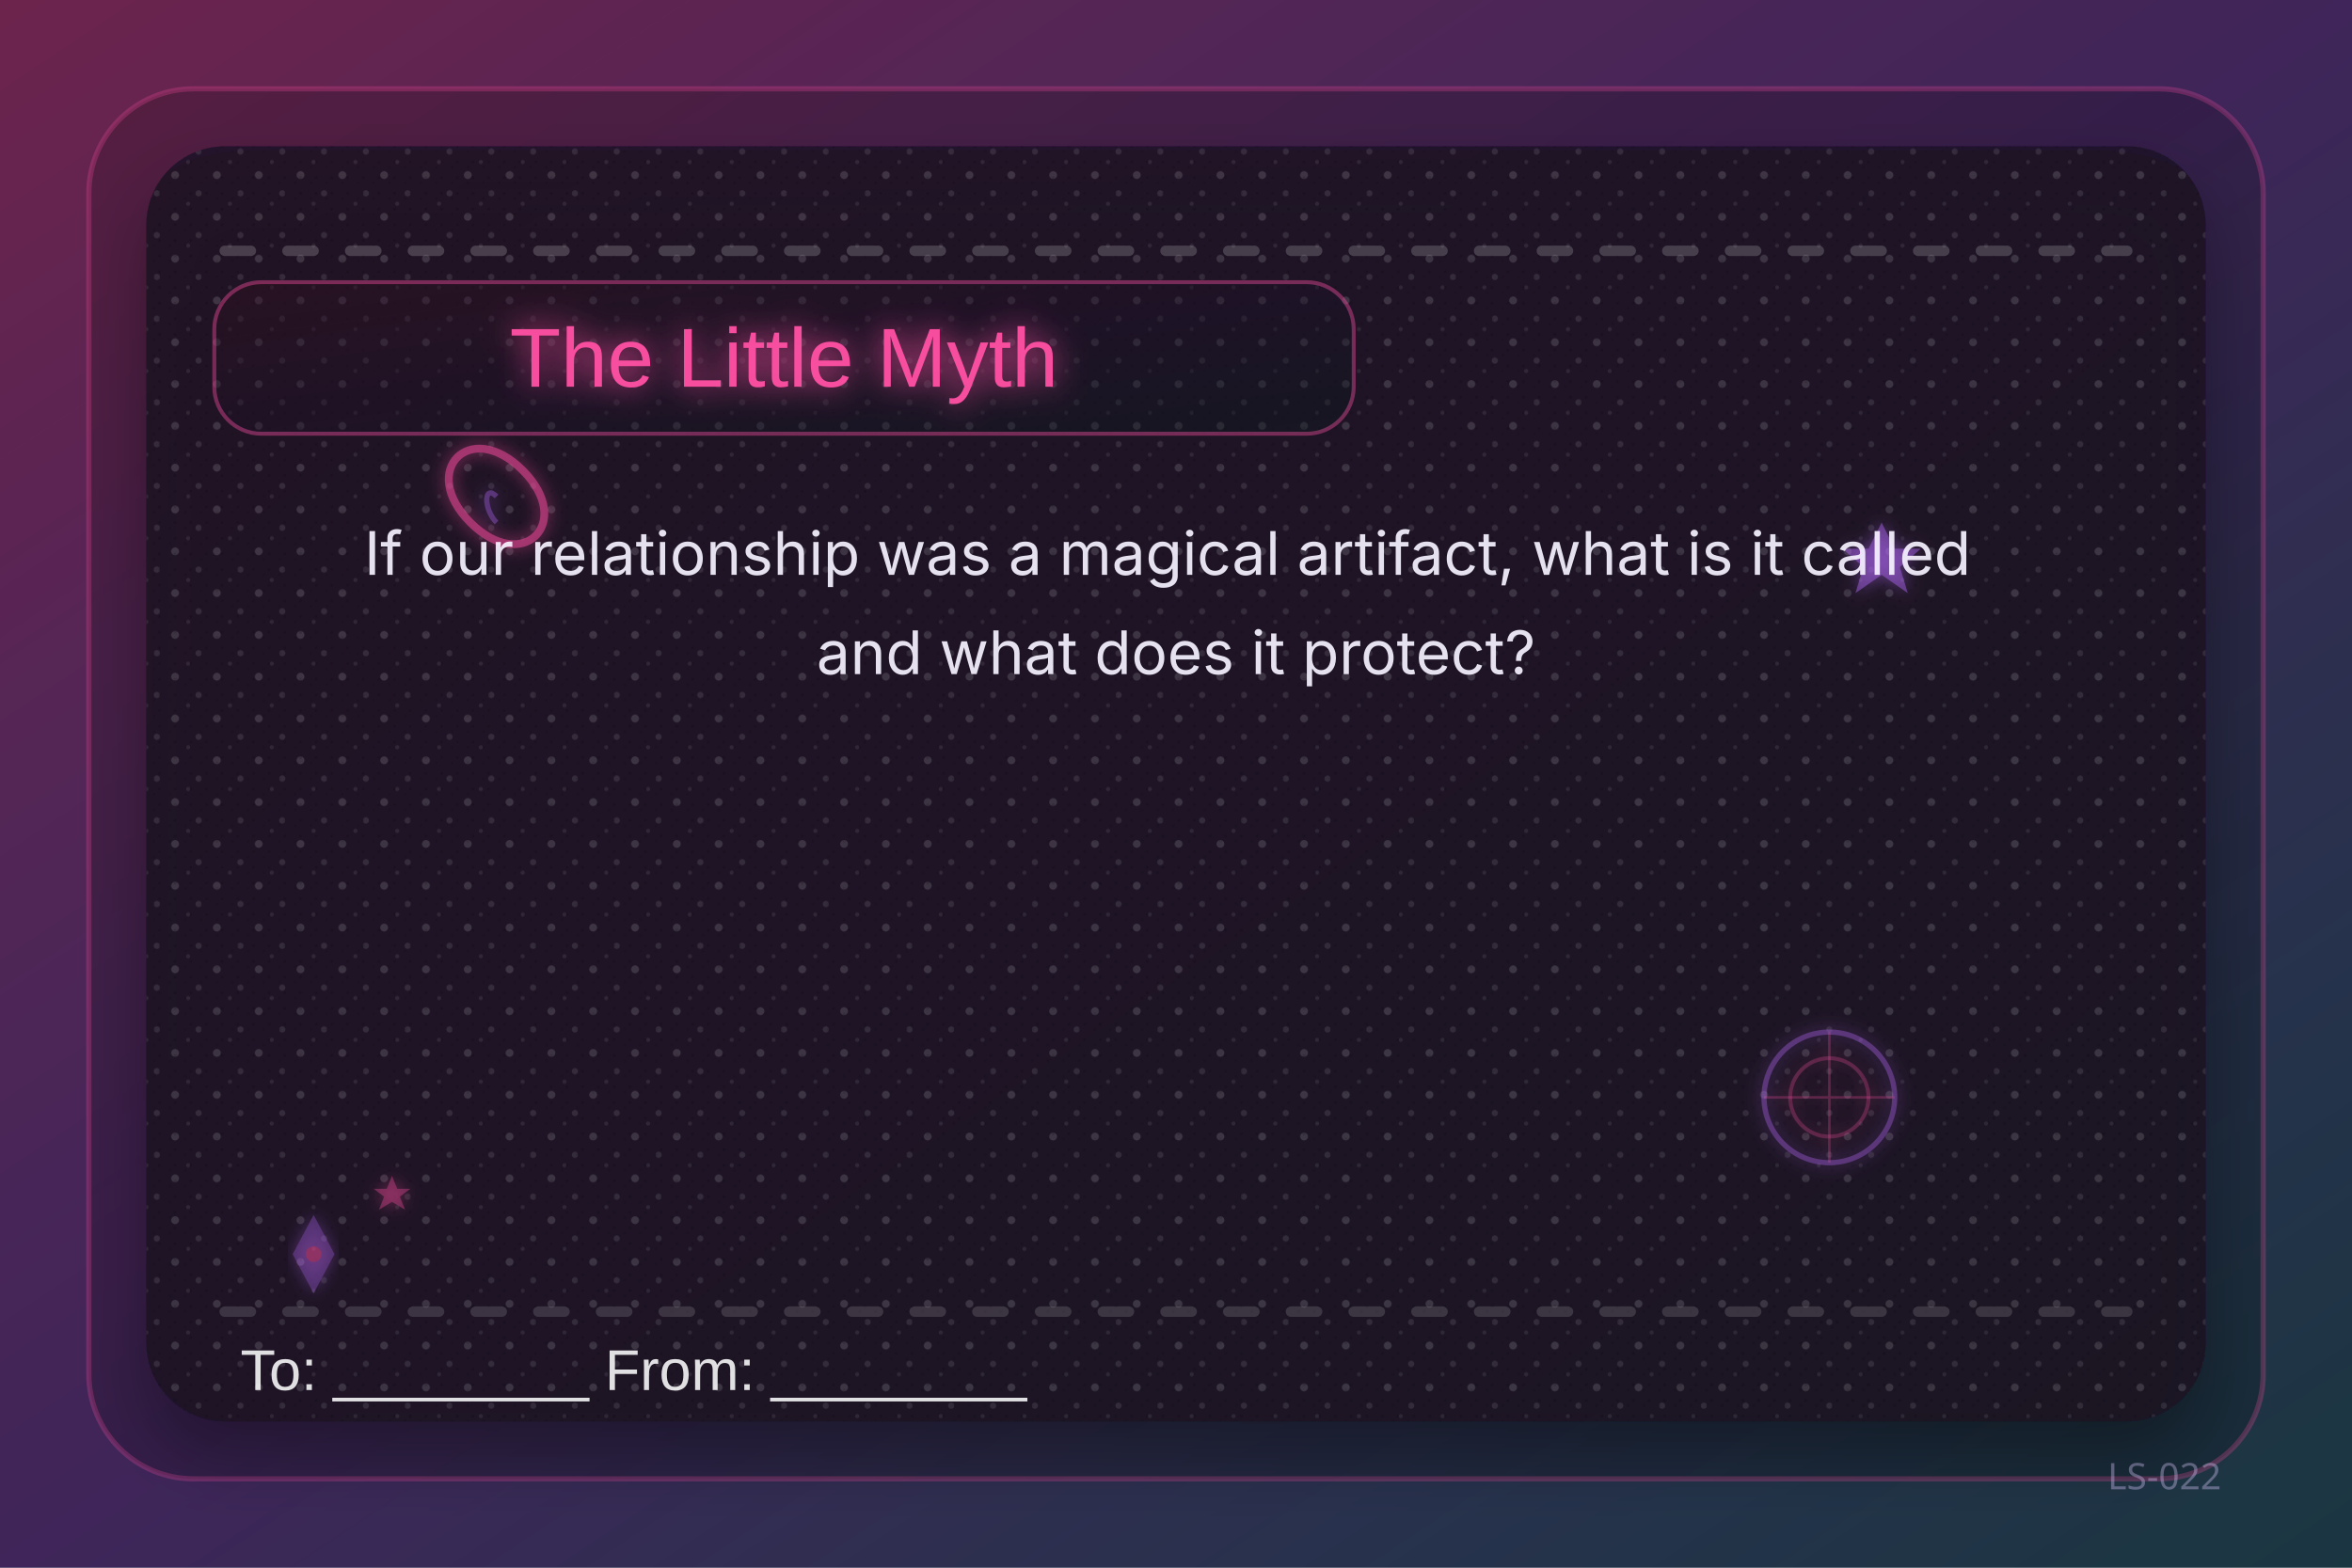
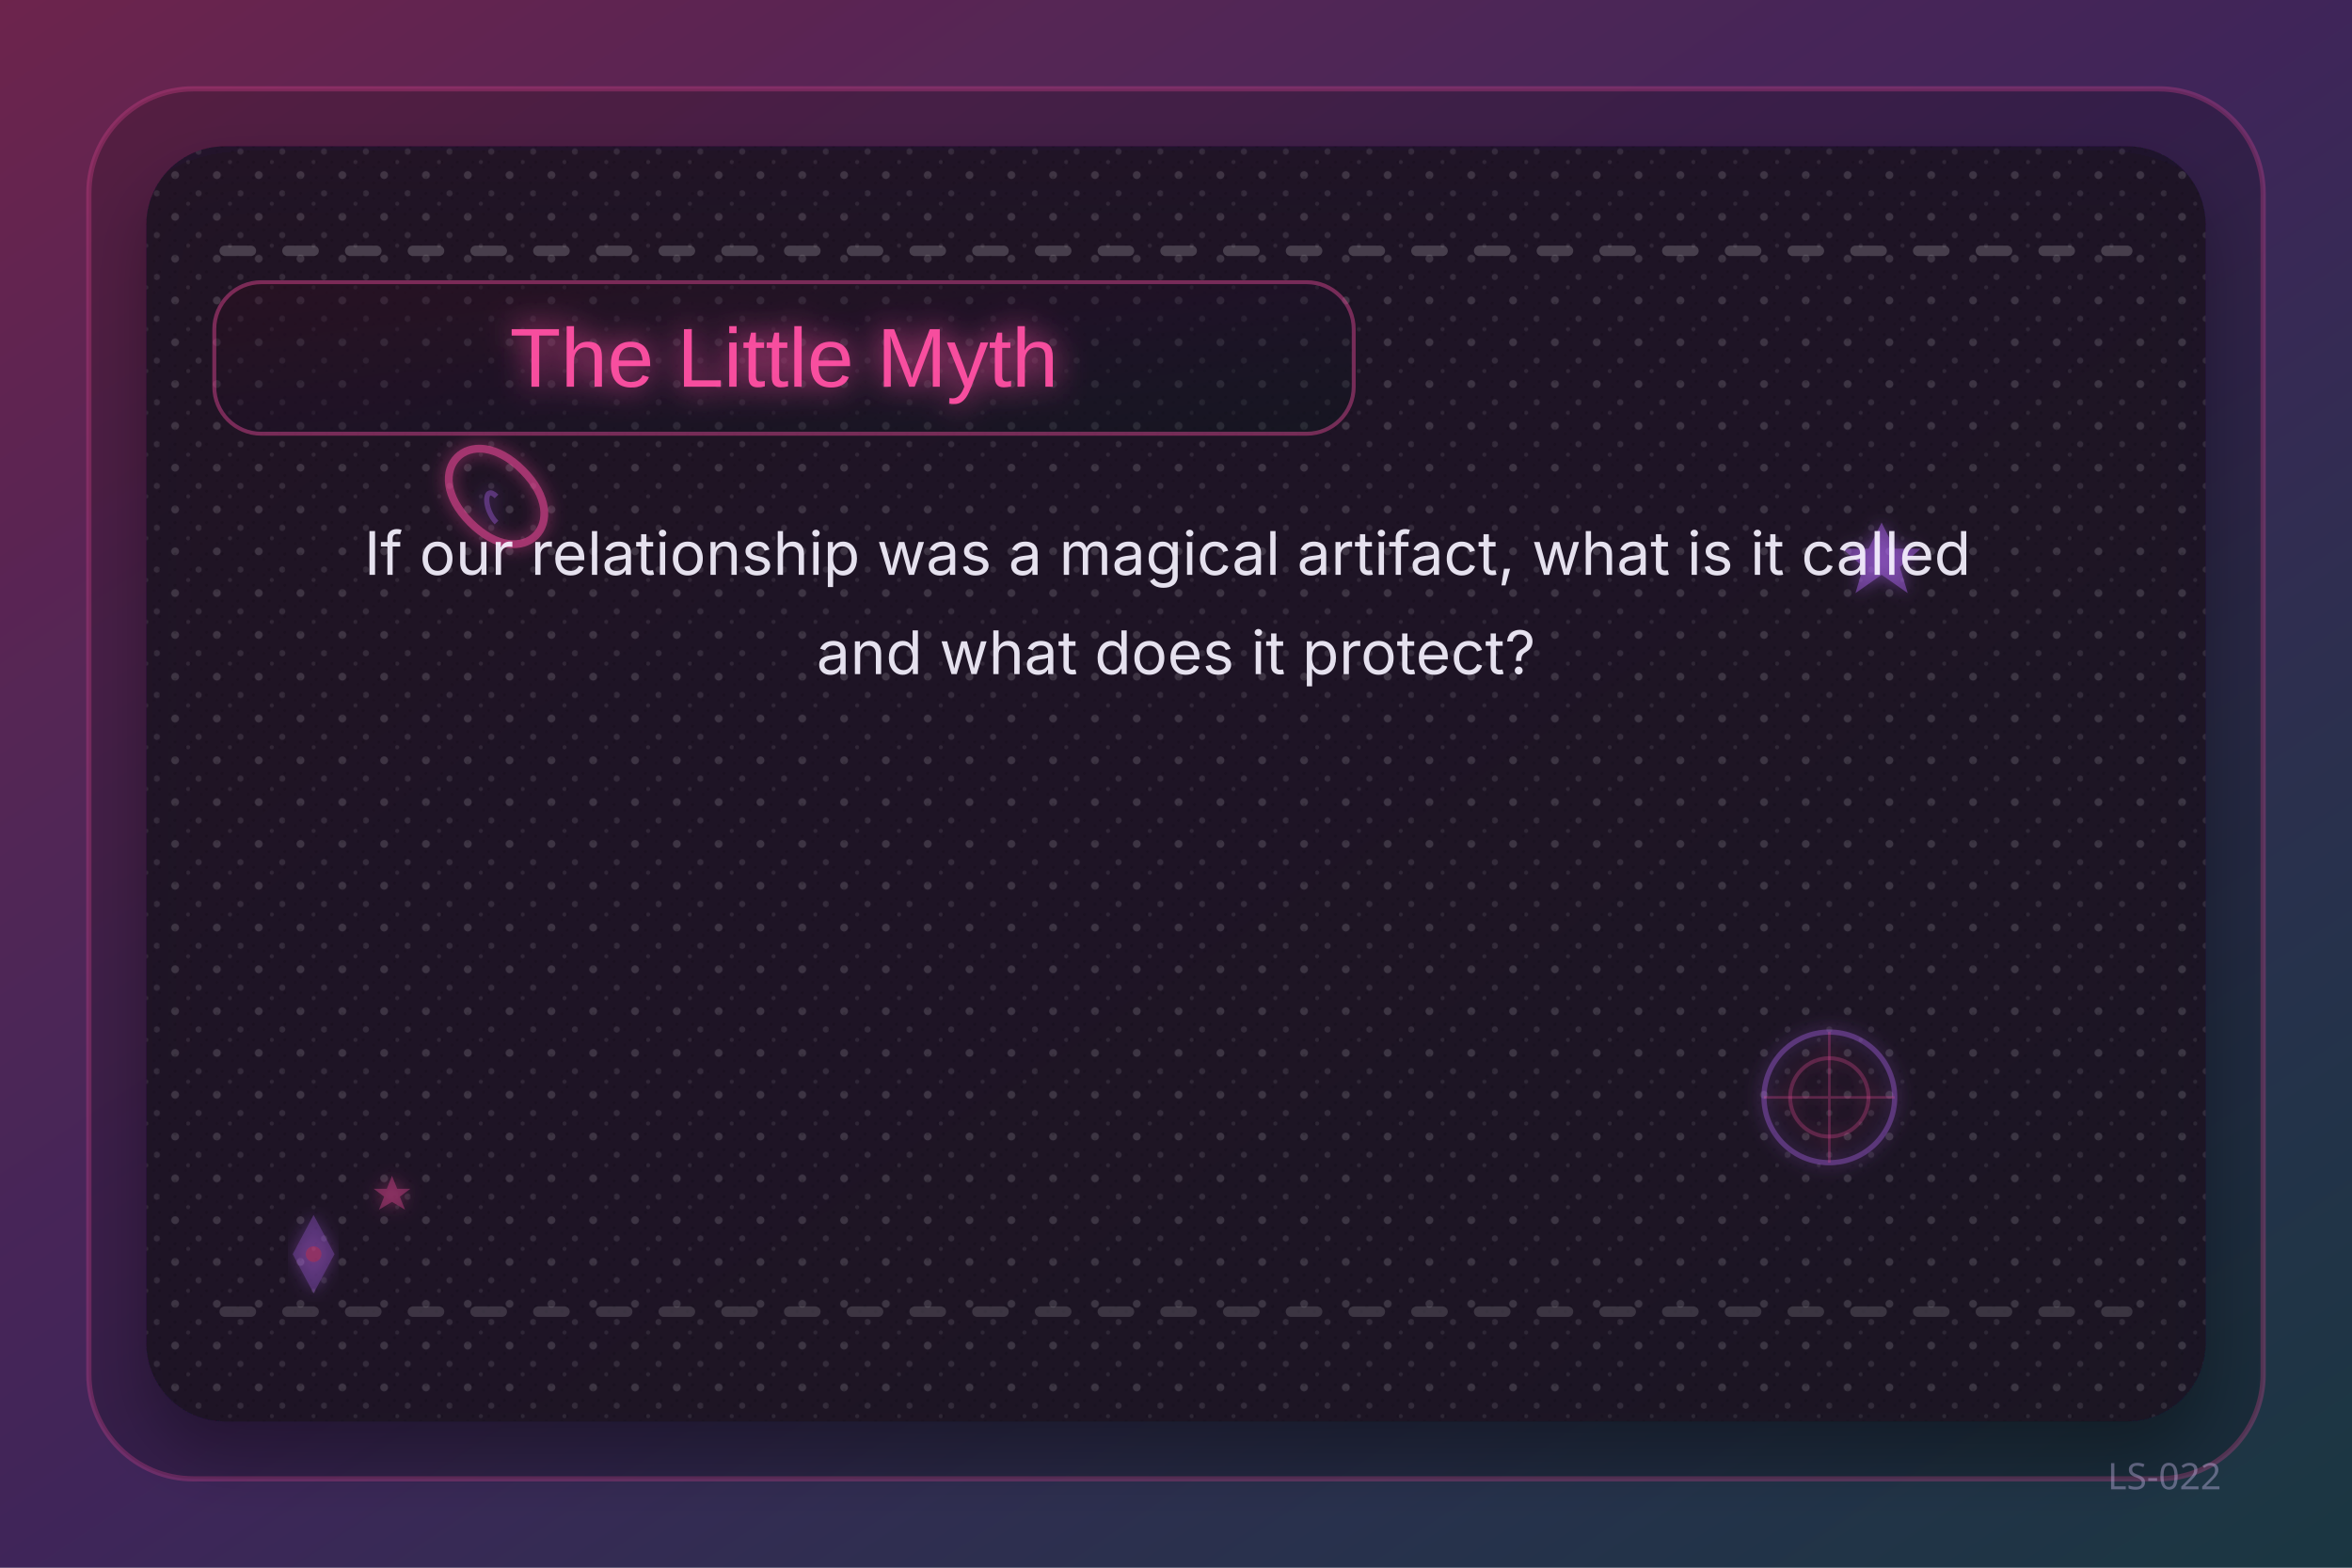
<svg xmlns="http://www.w3.org/2000/svg" viewBox="0 0 900 600">
  <defs>
    <linearGradient id="grad-LS-022" x1="0" y1="0" x2="1" y2="1">
      <stop offset="0%" stop-color="#ff4fa3" stop-opacity="0.4" />
      <stop offset="50%" stop-color="#b86bff" stop-opacity="0.3" />
      <stop offset="100%" stop-color="#55f0ff" stop-opacity="0.2" />
    </linearGradient>
    <pattern id="dots-LS-022" width="16" height="16" patternUnits="userSpaceOnUse">
      <circle cx="3" cy="3" r="1.5" fill="rgba(255,255,255,.14)" />
      <circle cx="12" cy="10" r="1.2" fill="rgba(255,255,255,.10)" />
      <circle cx="8" cy="14" r="0.8" fill="rgba(255,255,255,.08)" />
    </pattern>
    <pattern id="grain-LS-022" width="6" height="6" patternUnits="userSpaceOnUse">
      <rect width="6" height="6" fill="rgba(255,255,255,.02)" />
      <circle cx="1" cy="2" r="0.6" fill="rgba(0,0,0,.12)" />
      <circle cx="5" cy="4" r="0.6" fill="rgba(0,0,0,.10)" />
    </pattern>
    <filter id="shadow-LS-022" x="-40%" y="-40%" width="180%" height="180%">
      <feDropShadow dx="0" dy="14" stdDeviation="12" flood-opacity=".35" />
    </filter>
    <filter id="glow-LS-022" x="-60%" y="-60%" width="220%" height="220%">
      <feGaussianBlur stdDeviation="6" result="coloredBlur" />
      <feMerge>
        <feMergeNode in="coloredBlur" />
        <feMergeNode in="SourceGraphic" />
      </feMerge>
    </filter>
    <filter id="softGlow-LS-022">
      <feGaussianBlur stdDeviation="3" result="blur" />
      <feMerge>
        <feMergeNode in="blur" />
        <feMergeNode in="SourceGraphic" />
      </feMerge>
    </filter>
  </defs>
  <rect width="900" height="600" fill="#0b0712" />
  <rect width="900" height="600" fill="url(#grad-LS-022)" />
  <rect x="34" y="34" width="832" height="532" rx="40" fill="rgba(0,0,0,.18)" stroke="rgba(255,79,163,.25)" stroke-width="2" />
  <rect x="56" y="56" width="788" height="488" rx="30" fill="rgba(20,10,34,.85)" filter="url(#shadow-LS-022)" />
  <rect x="56" y="56" width="788" height="488" rx="30" fill="url(#dots-LS-022)" />
  <rect x="56" y="56" width="788" height="488" rx="30" fill="url(#grain-LS-022)" />
  <path d="M86 96h728" stroke="rgba(255,255,255,.18)" stroke-width="4" stroke-linecap="round" stroke-dasharray="10 14" />
  <path d="M86 502h728" stroke="rgba(255,255,255,.14)" stroke-width="4" stroke-linecap="round" stroke-dasharray="10 14" />
  <g opacity=".85" filter="url(#softGlow-LS-022)">
    <path d="M 200 180 C 180 160, 160 180, 180 200 C 200 220, 220 200, 200 180 Z" fill="none" stroke="#ff4fa3" stroke-width="3" opacity="0.6" />
    <path d="M 190 190 C 185 185, 185 195, 190 200" fill="none" stroke="#b86bff" stroke-width="2" opacity="0.4" />
    <path d="M 720 200 L 725 210 L 735 210 L 727 217 L 730 227 L 720 220 L 710 227 L 713 217 L 705 210 L 715 210 Z" fill="#b86bff" opacity="0.5" />
    <path d="M 150 450 L 152 455 L 157 455 L 153 458 L 155 463 L 150 460 L 145 463 L 147 458 L 143 455 L 148 455 Z" fill="#ff4fa3" opacity="0.4" />
    <circle cx="700" cy="420" r="25" fill="none" stroke="#b86bff" stroke-width="2" opacity="0.4" />
    <circle cx="700" cy="420" r="15" fill="none" stroke="#ff4fa3" stroke-width="1.5" opacity="0.3" />
    <path d="M 700 395 L 700 445 M 675 420 L 725 420" stroke="#ff4fa3" stroke-width="1" opacity="0.3" />
  </g>
  <rect x="82" y="108" width="436" height="58" rx="18" fill="rgba(0,0,0,.35)" stroke="rgba(255,79,163,.4)" stroke-width="1.5" />
  <rect x="82" y="108" width="436" height="58" rx="18" fill="url(#grad-LS-022)" opacity="0.2" />
  <text x="300" y="148" font-family="Arial Black, Arial, sans-serif" font-size="32" fill="rgba(255,79,163,.95)" text-anchor="middle" filter="url(#glow-LS-022)">The Little Myth</text>
  <text x="450" y="220" font-family="system-ui, -apple-system, sans-serif" font-size="23" fill="rgba(246,242,255,.92)" text-anchor="middle">
    <tspan x="450" dy="0">If our relationship was a magical artifact, what is it called</tspan>
    <tspan x="450" dy="38">and what does it protect?</tspan>
  </text>
  <g transform="translate(120 480)" opacity="0.5" filter="url(#softGlow-LS-022)">
    <path d="M 0 -15 L 8 0 L 0 15 L -8 0 Z" fill="#b86bff" opacity="0.6" />
    <circle cx="0" cy="0" r="3" fill="#ff4fa3" />
  </g>
  <text x="850" y="570" font-family="system-ui, sans-serif" font-size="14" fill="#c8b9e8" opacity="0.4" text-anchor="end">LS-022</text>
-   <text x="92" y="532" font-family="Arial, sans-serif" font-size="22" fill="rgba(255,255,255,.86)">To: ________   From: ________</text>
</svg>
